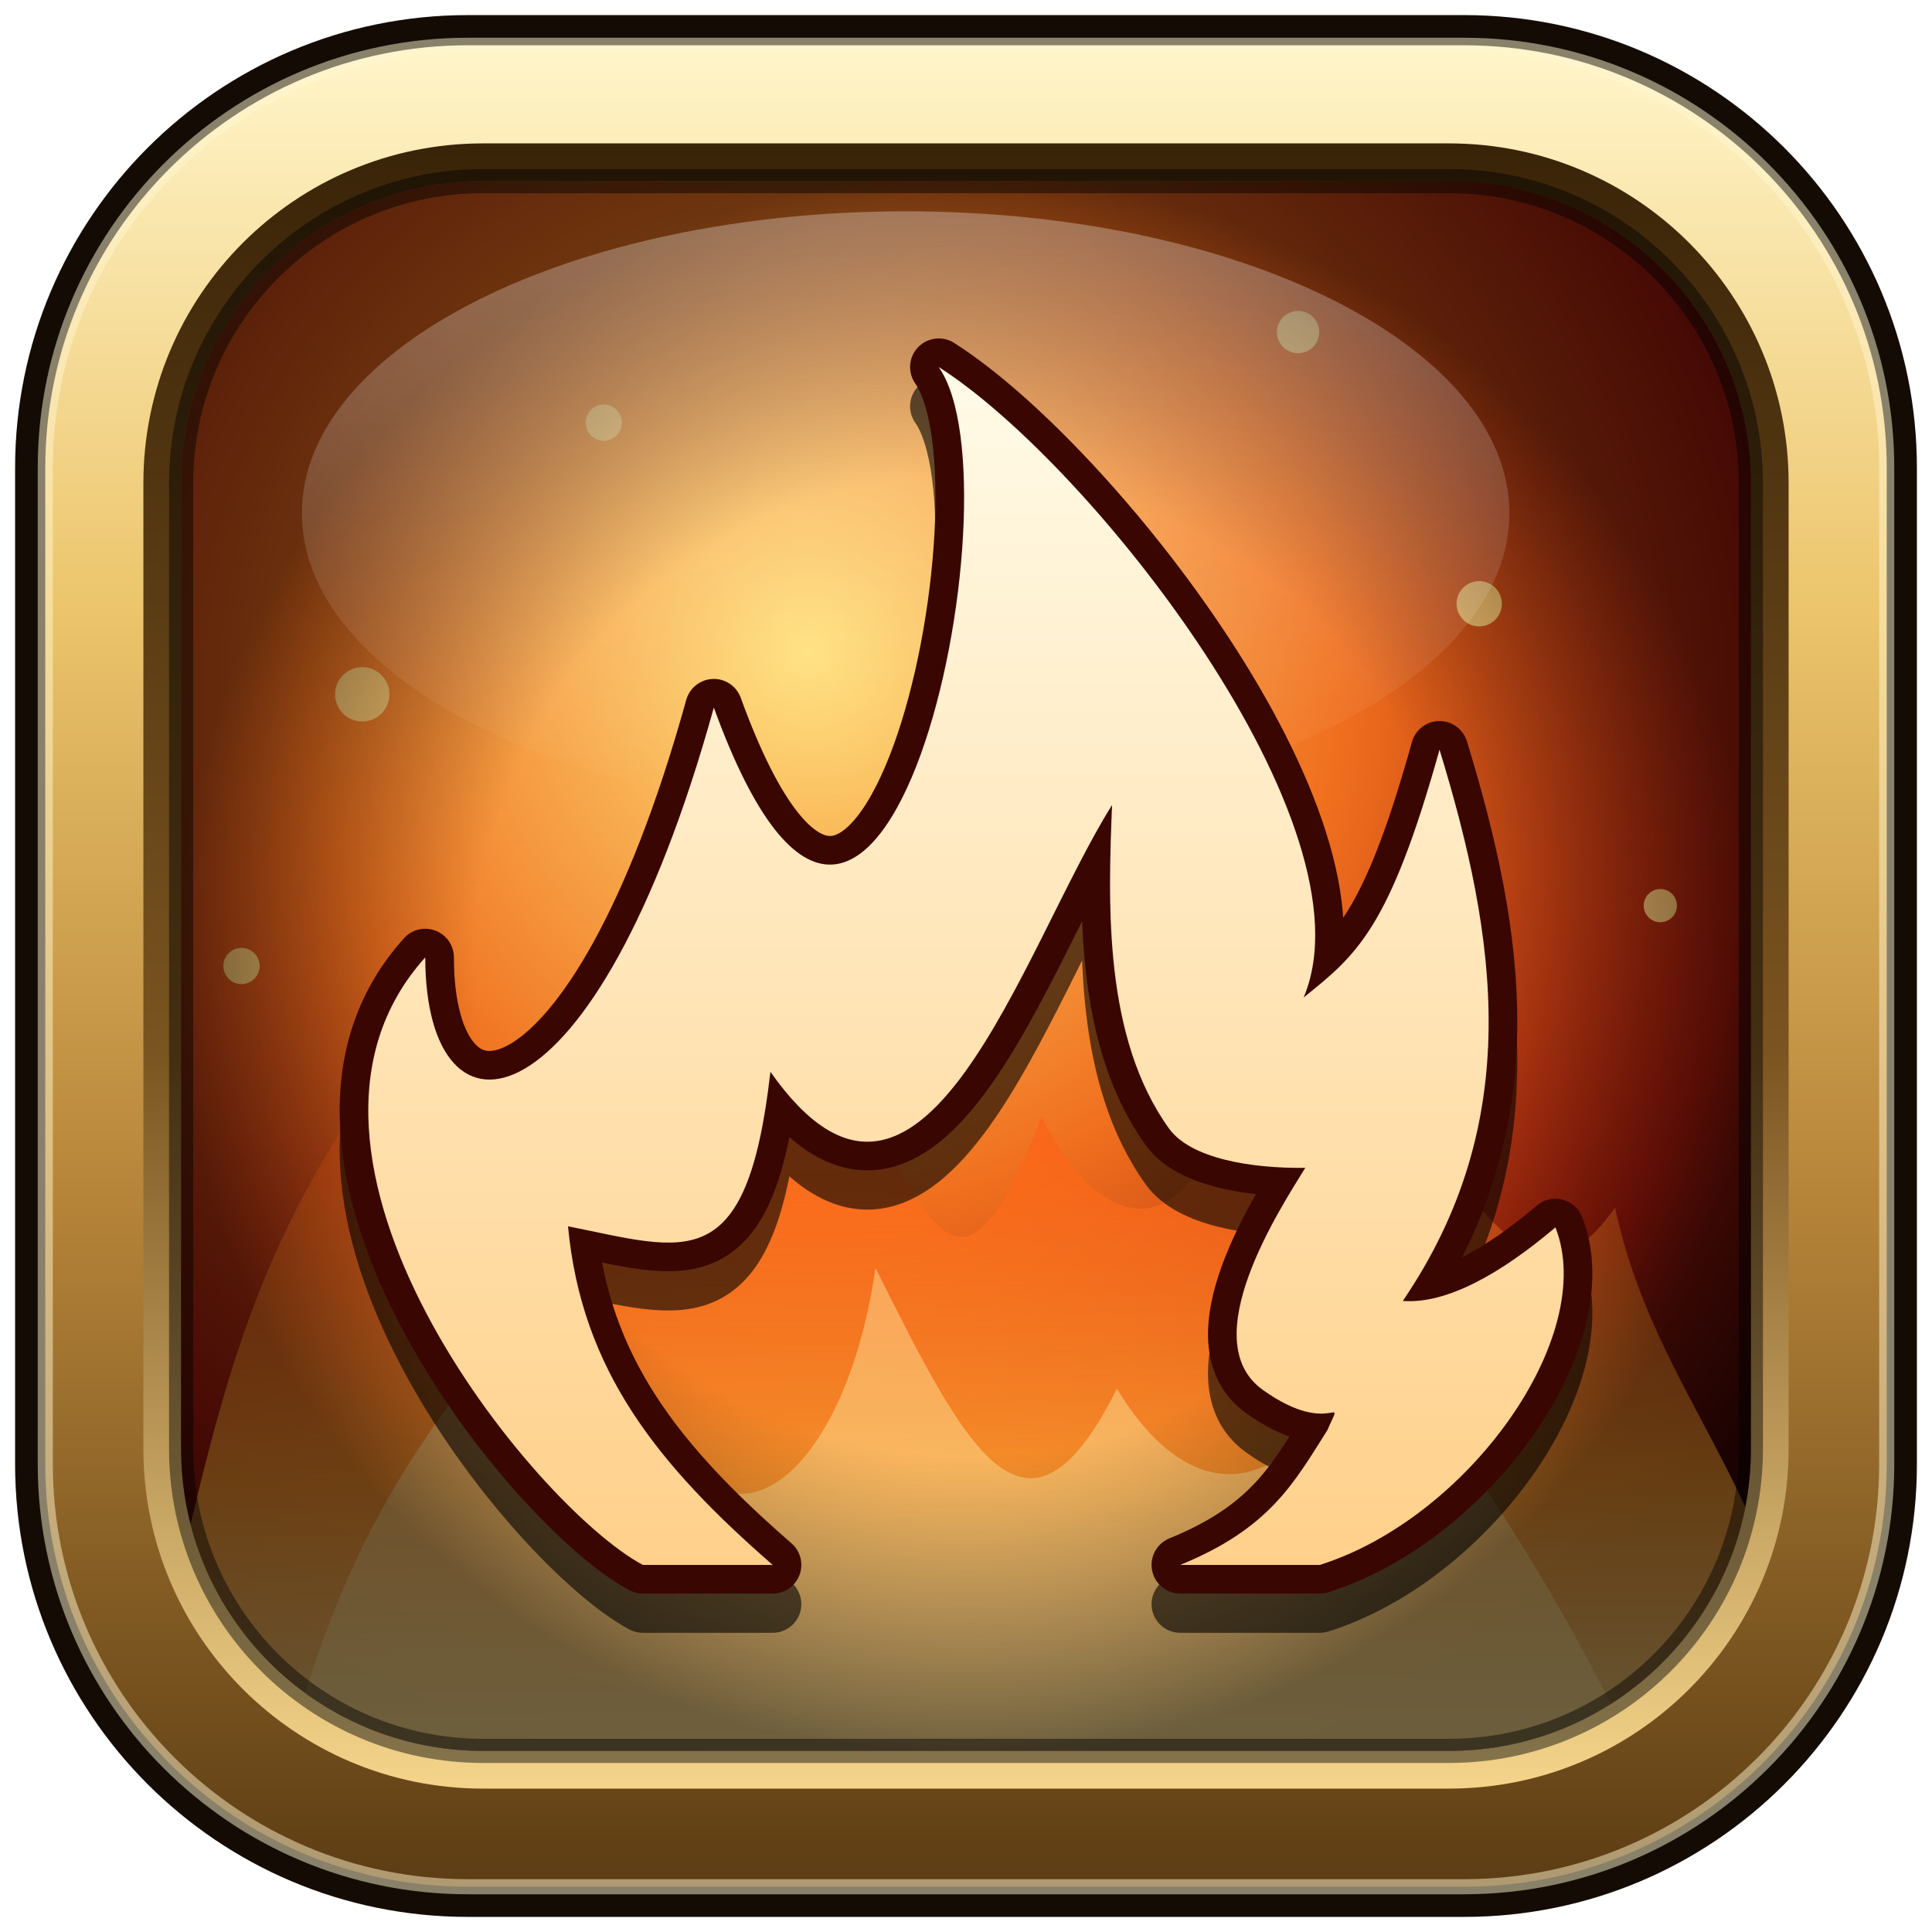
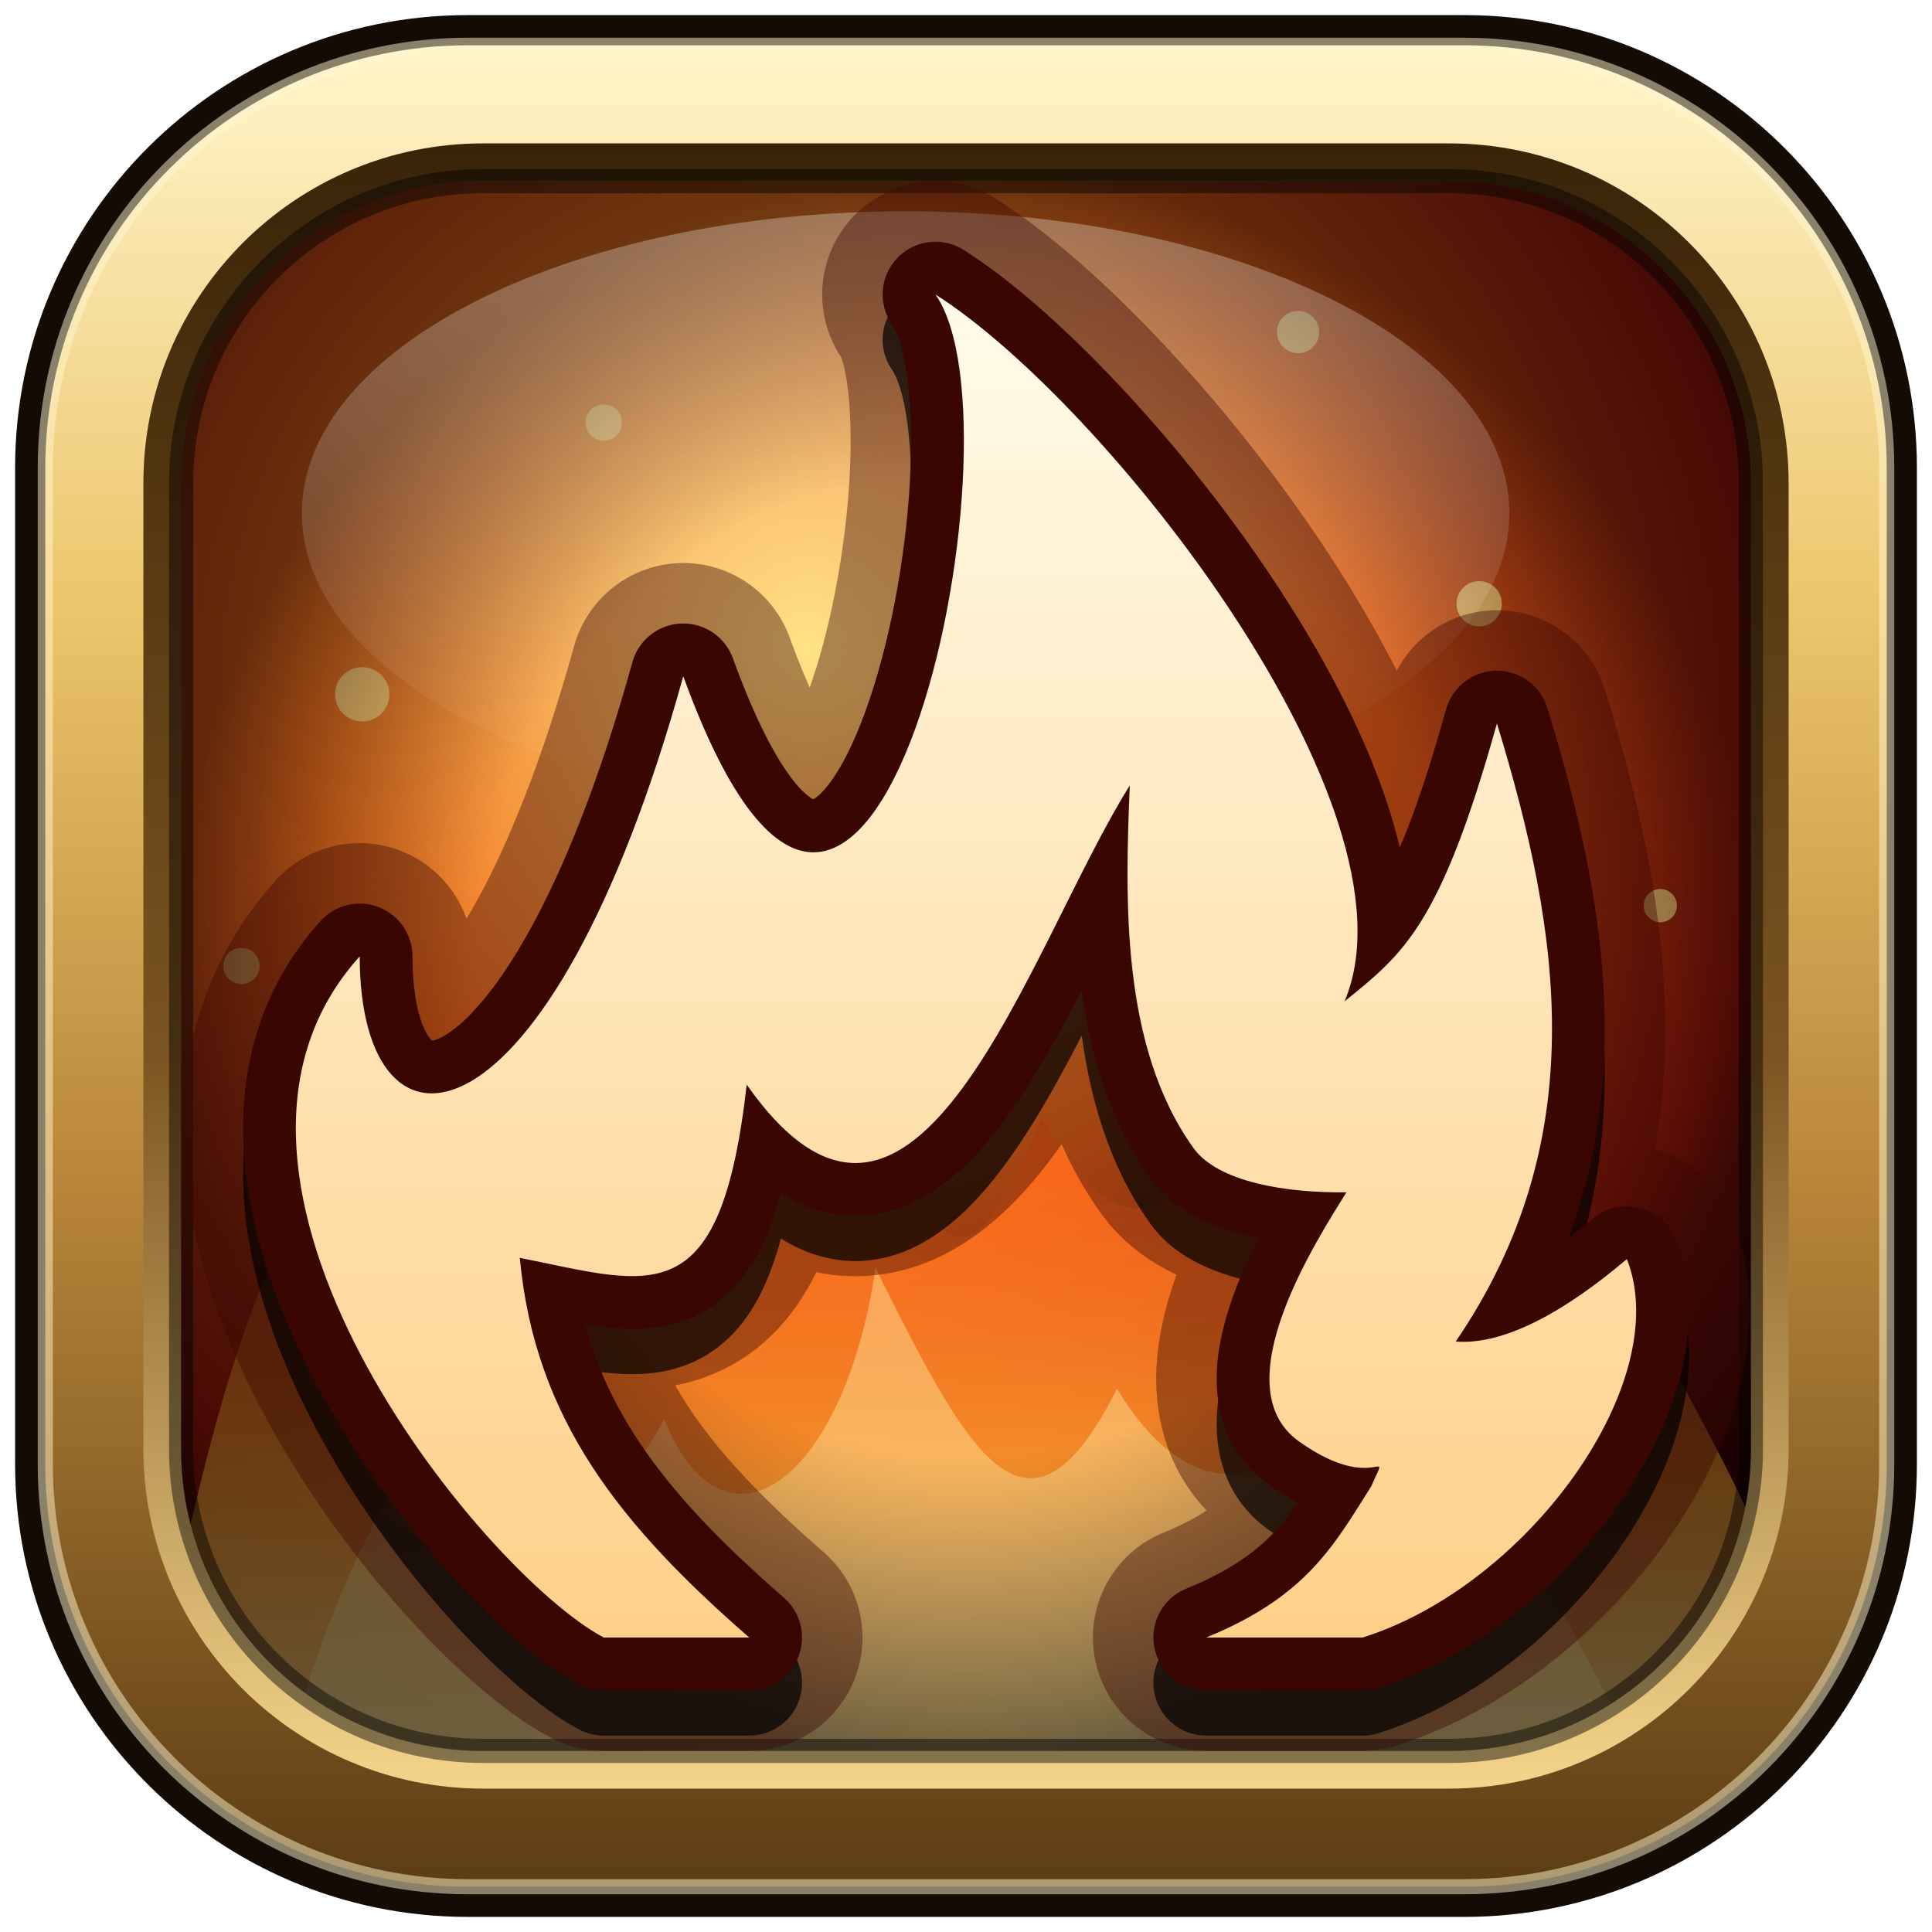
<svg xmlns="http://www.w3.org/2000/svg" viewBox="0 0 128 128" width="128" height="128">
  <defs>
    <linearGradient id="bezel" x1="0" y1="0" x2="0" y2="1">
      <stop offset="0" stop-color="#fff4c8" />
      <stop offset="0.3" stop-color="#ecc56c" />
      <stop offset="0.62" stop-color="#b8863a" />
      <stop offset="1" stop-color="#5e3e14" />
    </linearGradient>
    <linearGradient id="groove" x1="0" y1="0" x2="0" y2="1">
      <stop offset="0" stop-color="#3a2408" />
      <stop offset="0.55" stop-color="#7a5420" />
      <stop offset="1" stop-color="#f4d48a" />
    </linearGradient>
    <radialGradient id="enamel" cx="0.42" cy="0.36" r="0.72" fx="0.40" fy="0.30">
      <stop offset="0" stop-color="#ffe07a" />
      <stop offset="0.45" stop-color="#f0701e" />
      <stop offset="0.82" stop-color="#a0180a" />
      <stop offset="1" stop-color="#3a0604" />
    </radialGradient>
    <radialGradient id="vig" cx="0.5" cy="0.5" r="0.5">
      <stop offset="0.62" stop-color="#000" stop-opacity="0" />
      <stop offset="1" stop-color="#000" stop-opacity="0.55" />
    </radialGradient>
    <linearGradient id="gloss" x1="0" y1="0" x2="0" y2="1">
      <stop offset="0" stop-color="#ffffff" stop-opacity="0.55" />
      <stop offset="1" stop-color="#ffffff" stop-opacity="0" />
    </linearGradient>
    <linearGradient id="glyph" x1="0" y1="0" x2="0" y2="1">
      <stop offset="0" stop-color="#fffbe8" />
      <stop offset="1" stop-color="#ffd08a" />
    </linearGradient>
    <linearGradient id="goo" x1="0" y1="0" x2="0" y2="1">
      <stop offset="0" stop-color="#b4f05a" />
      <stop offset="0.6" stop-color="#5cb82a" />
      <stop offset="1" stop-color="#2e7a14" />
    </linearGradient>
    <linearGradient id="flame" x1="0" y1="1" x2="0" y2="0">
      <stop offset="0" stop-color="#fff0a0" />
      <stop offset="0.35" stop-color="#ffa030" />
      <stop offset="0.8" stop-color="#ff5010" stop-opacity="0.6" />
      <stop offset="1" stop-color="#ff3000" stop-opacity="0" />
    </linearGradient>
    <linearGradient id="mist" x1="0" y1="0" x2="0" y2="1">
      <stop offset="0" stop-color="#000" stop-opacity="0" />
      <stop offset="0.5" stop-color="#000" stop-opacity="0.62" />
      <stop offset="1" stop-color="#000" stop-opacity="0" />
    </linearGradient>
    <radialGradient id="halo" cx="0.5" cy="0.5" r="0.5">
      <stop offset="0" stop-color="#ffffff" stop-opacity="0.45" />
      <stop offset="1" stop-color="#ffffff" stop-opacity="0" />
    </radialGradient>
    <linearGradient id="glint" x1="0" y1="0" x2="1" y2="0">
      <stop offset="0" stop-color="#ffffff" stop-opacity="0" />
      <stop offset="0.5" stop-color="#ffffff" stop-opacity="1" />
      <stop offset="1" stop-color="#ffffff" stop-opacity="0" />
    </linearGradient>
    <clipPath id="en">
      <path d="M32.00 12.00 H96.00 A20.00 20.00 0 0 1 116.00 32.00 V96.00 A20.00 20.00 0 0 1 96.00 116.00 H32.00 A20.00 20.00 0 0 1 12.00 96.00 V32.00 A20.00 20.00 0 0 1 32.00 12.00 Z" />
    </clipPath>
  </defs>
  <path d="M31.00 1.00 H97.00 A30.00 30.00 0 0 1 127.00 31.00 V97.00 A30.00 30.00 0 0 1 97.00 127.00 H31.00 A30.00 30.00 0 0 1 1.00 97.00 V31.00 A30.00 30.00 0 0 1 31.00 1.00 Z" fill="#140c04" />
  <path d="M31.00 3.00 H97.00 A28.00 28.00 0 0 1 125.00 31.00 V97.00 A28.00 28.00 0 0 1 97.00 125.00 H31.00 A28.00 28.00 0 0 1 3.00 97.00 V31.00 A28.00 28.00 0 0 1 31.00 3.00 Z" fill="url(#bezel)" />
  <path d="M31.00 3.00 H97.00 A28.00 28.00 0 0 1 125.00 31.00 V97.00 A28.00 28.00 0 0 1 97.00 125.00 H31.00 A28.00 28.00 0 0 1 3.00 97.00 V31.00 A28.00 28.00 0 0 1 31.00 3.00 Z" fill="none" stroke="#fff6d0" stroke-width="1" opacity="0.5" />
  <path d="M32.00 9.50 H96.00 A22.50 22.50 0 0 1 118.50 32.00 V96.00 A22.50 22.50 0 0 1 96.00 118.50 H32.00 A22.50 22.50 0 0 1 9.50 96.00 V32.00 A22.50 22.50 0 0 1 32.00 9.50 Z" fill="url(#groove)" />
  <path d="M32.00 12.00 H96.00 A20.00 20.00 0 0 1 116.00 32.00 V96.00 A20.00 20.00 0 0 1 96.00 116.00 H32.00 A20.00 20.00 0 0 1 12.00 96.00 V32.00 A20.00 20.00 0 0 1 32.00 12.00 Z" fill="url(#enamel)" />
  <g clip-path="url(#en)">
    <path d="M8 120 C14 98 14 86 26 70 C27 84 35 90 39 78 C42 90 49 82 50 60 C61 76 62 92 69 74 C75 86 84 80 81 58 C96 74 100 90 107 80 C110 94 120 100 120 120 Z" fill="url(#flame)" opacity="0.85" />
    <path d="M18 120 C22 104 26 98 32 90 C34 100 40 102 44 94 C48 104 56 98 58 84 C64 96 68 104 74 92 C80 102 88 98 90 86 C98 98 104 106 110 120 Z" fill="#ffe9a0" opacity="0.45" />
    <circle cx="24" cy="46" r="1.8" fill="#ffd27a" stroke="none" stroke-width="0.0" opacity="0.9" />
    <circle cx="98" cy="40" r="1.5" fill="#ffd27a" stroke="none" stroke-width="0.0" opacity="0.9" />
    <circle cx="40" cy="28" r="1.2" fill="#ffd27a" stroke="none" stroke-width="0.0" opacity="0.9" />
    <circle cx="86" cy="22" r="1.4" fill="#ffd27a" stroke="none" stroke-width="0.0" opacity="0.9" />
    <circle cx="110" cy="60" r="1.1" fill="#ffd27a" stroke="none" stroke-width="0.0" opacity="0.9" />
    <circle cx="16" cy="64" r="1.2" fill="#ffd27a" stroke="none" stroke-width="0.0" opacity="0.9" />
    <path d="M32.00 12.00 H96.00 A20.00 20.00 0 0 1 116.00 32.00 V96.00 A20.00 20.00 0 0 1 96.00 116.00 H32.00 A20.00 20.00 0 0 1 12.00 96.00 V32.00 A20.00 20.00 0 0 1 32.00 12.00 Z" fill="url(#vig)" />
    <ellipse cx="60" cy="34" rx="40" ry="20" fill="url(#gloss)" opacity="0.55" />
  </g>
  <path d="M32.00 12.00 H96.00 A20.00 20.00 0 0 1 116.00 32.00 V96.00 A20.00 20.00 0 0 1 96.00 116.00 H32.00 A20.00 20.00 0 0 1 12.00 96.00 V32.00 A20.00 20.00 0 0 1 32.00 12.00 Z" fill="none" stroke="#000" stroke-width="1.6" opacity="0.45" />
-   <g transform="translate(0 2.6) translate(21.760 21.760) scale(0.165)" opacity="0.6">
-     <path d="M245.05 15.514c34.29 48.815-23.535 320.54-90.302 136.72C106.796 325.11 38.956 332.518 38.876 252.55c-71.6 79.31 43.824 220.767 87.376 243.935h52.127c-45.92-40.016-76.784-78-82.176-135.968 47.312 9.423 71.855 20.96 81.263-62.048 60.736 86.59 100.944-49.376 137.184-107.12-1.647 40.32-3.343 93.456 22.848 129.888 8.736 12.143 33.232 16.11 54.736 15.807-9.92 16.08-44.848 69.376-17.008 89.2 27.84 19.824 33.072-.384 25.856 16.176-13.264 20.88-22.992 39.375-59.072 54.063h56.064c59.44-18.72 111.807-91.663 94.607-135.535-22.015 18.657-43.774 30.897-61.294 29.537 49.12-72.08 37.84-145.903 14.752-221.342-20.224 72.383-33.488 82.495-54.576 99.52 29.104-68.657-85.44-214.448-146.51-253.15z" fill="#000" stroke="#000" stroke-width="23.0" stroke-linejoin="round" />
+   <g transform="translate(16.640 16.640) scale(0.185)" opacity="0.42">
+     <path d="M245.05 15.514c34.29 48.815-23.535 320.54-90.302 136.72C106.796 325.11 38.956 332.518 38.876 252.55c-71.6 79.31 43.824 220.767 87.376 243.935h52.127c-45.92-40.016-76.784-78-82.176-135.968 47.312 9.423 71.855 20.96 81.263-62.048 60.736 86.59 100.944-49.376 137.184-107.12-1.647 40.32-3.343 93.456 22.848 129.888 8.736 12.143 33.232 16.11 54.736 15.807-9.92 16.08-44.848 69.376-17.008 89.2 27.84 19.824 33.072-.384 25.856 16.176-13.264 20.88-22.992 39.375-59.072 54.063h56.064c59.44-18.72 111.807-91.663 94.607-135.535-22.015 18.657-43.774 30.897-61.294 29.537 49.12-72.08 37.84-145.903 14.752-221.342-20.224 72.383-33.488 82.495-54.576 99.52 29.104-68.657-85.44-214.448-146.51-253.15z" fill="#3a0602" stroke="#3a0602" stroke-width="81.1" stroke-linejoin="round" />
  </g>
-   <g transform="translate(21.760 21.760) scale(0.165)">
-     <path d="M245.05 15.514c34.29 48.815-23.535 320.54-90.302 136.72C106.796 325.11 38.956 332.518 38.876 252.55c-71.6 79.31 43.824 220.767 87.376 243.935h52.127c-45.92-40.016-76.784-78-82.176-135.968 47.312 9.423 71.855 20.96 81.263-62.048 60.736 86.59 100.944-49.376 137.184-107.12-1.647 40.32-3.343 93.456 22.848 129.888 8.736 12.143 33.232 16.11 54.736 15.807-9.92 16.08-44.848 69.376-17.008 89.2 27.84 19.824 33.072-.384 25.856 16.176-13.264 20.88-22.992 39.375-59.072 54.063h56.064c59.44-18.72 111.807-91.663 94.607-135.535-22.015 18.657-43.774 30.897-61.294 29.537 49.12-72.08 37.84-145.903 14.752-221.342-20.224 72.383-33.488 82.495-54.576 99.52 29.104-68.657-85.44-214.448-146.51-253.15z" fill="#3a0602" stroke="#3a0602" stroke-width="23.0" stroke-linejoin="round" />
+   <g transform="translate(0 3.0) translate(16.640 16.640) scale(0.185)" opacity="0.7">
+     <path d="M245.05 15.514c34.29 48.815-23.535 320.54-90.302 136.72C106.796 325.11 38.956 332.518 38.876 252.55c-71.6 79.31 43.824 220.767 87.376 243.935h52.127c-45.92-40.016-76.784-78-82.176-135.968 47.312 9.423 71.855 20.96 81.263-62.048 60.736 86.59 100.944-49.376 137.184-107.12-1.647 40.32-3.343 93.456 22.848 129.888 8.736 12.143 33.232 16.11 54.736 15.807-9.92 16.08-44.848 69.376-17.008 89.2 27.84 19.824 33.072-.384 25.856 16.176-13.264 20.88-22.992 39.375-59.072 54.063h56.064c59.44-18.72 111.807-91.663 94.607-135.535-22.015 18.657-43.774 30.897-61.294 29.537 49.12-72.08 37.84-145.903 14.752-221.342-20.224 72.383-33.488 82.495-54.576 99.52 29.104-68.657-85.44-214.448-146.51-253.15z" fill="#000" stroke="#000" stroke-width="37.8" stroke-linejoin="round" />
  </g>
-   <g transform="translate(21.760 21.760) scale(0.165)">
+   <g transform="translate(16.640 16.640) scale(0.185)">
+     <path d="M245.05 15.514c34.29 48.815-23.535 320.54-90.302 136.72C106.796 325.11 38.956 332.518 38.876 252.55c-71.6 79.31 43.824 220.767 87.376 243.935h52.127c-45.92-40.016-76.784-78-82.176-135.968 47.312 9.423 71.855 20.96 81.263-62.048 60.736 86.59 100.944-49.376 137.184-107.12-1.647 40.32-3.343 93.456 22.848 129.888 8.736 12.143 33.232 16.11 54.736 15.807-9.92 16.08-44.848 69.376-17.008 89.2 27.84 19.824 33.072-.384 25.856 16.176-13.264 20.88-22.992 39.375-59.072 54.063h56.064c59.44-18.72 111.807-91.663 94.607-135.535-22.015 18.657-43.774 30.897-61.294 29.537 49.12-72.08 37.84-145.903 14.752-221.342-20.224 72.383-33.488 82.495-54.576 99.52 29.104-68.657-85.44-214.448-146.51-253.15z" fill="#3a0602" stroke="#3a0602" stroke-width="37.8" stroke-linejoin="round" />
+   </g>
+   <g transform="translate(16.640 16.640) scale(0.185)">
    <path d="M245.05 15.514c34.29 48.815-23.535 320.54-90.302 136.72C106.796 325.11 38.956 332.518 38.876 252.55c-71.6 79.31 43.824 220.767 87.376 243.935h52.127c-45.92-40.016-76.784-78-82.176-135.968 47.312 9.423 71.855 20.96 81.263-62.048 60.736 86.59 100.944-49.376 137.184-107.12-1.647 40.32-3.343 93.456 22.848 129.888 8.736 12.143 33.232 16.11 54.736 15.807-9.92 16.08-44.848 69.376-17.008 89.2 27.84 19.824 33.072-.384 25.856 16.176-13.264 20.88-22.992 39.375-59.072 54.063h56.064c59.44-18.72 111.807-91.663 94.607-135.535-22.015 18.657-43.774 30.897-61.294 29.537 49.12-72.08 37.84-145.903 14.752-221.342-20.224 72.383-33.488 82.495-54.576 99.52 29.104-68.657-85.44-214.448-146.51-253.15z" fill="url(#glyph)" />
  </g>
</svg>
